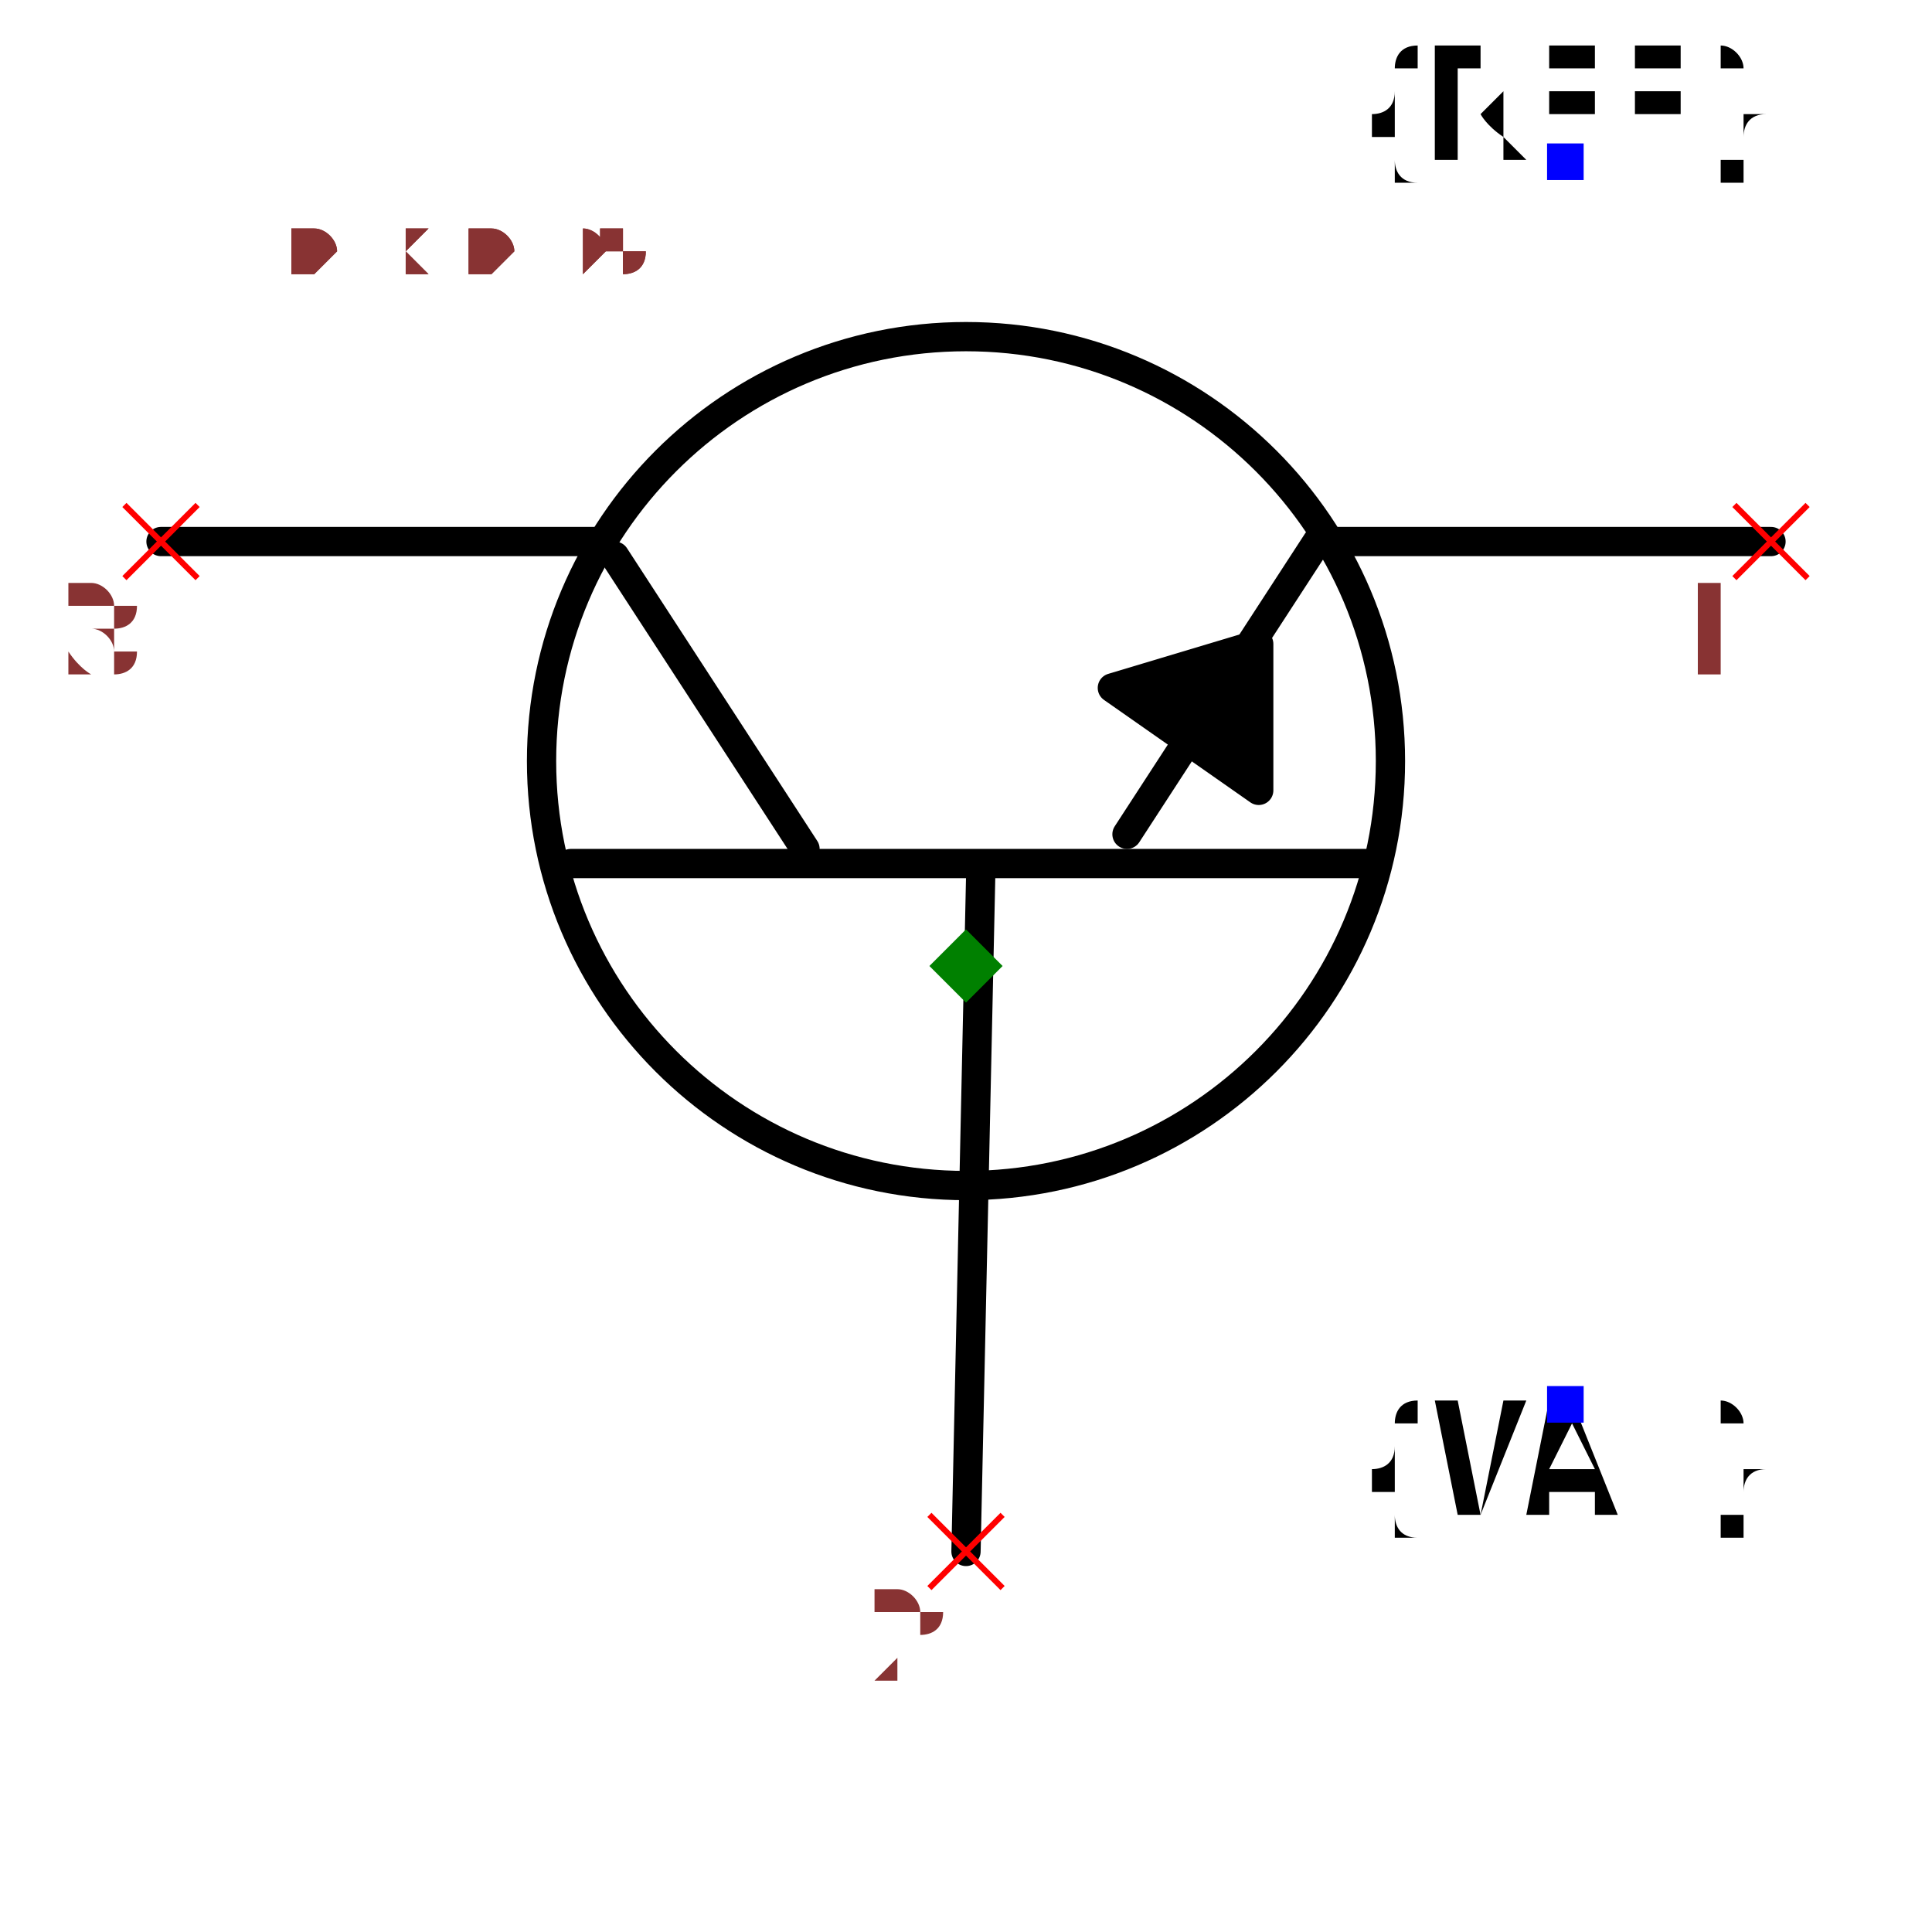
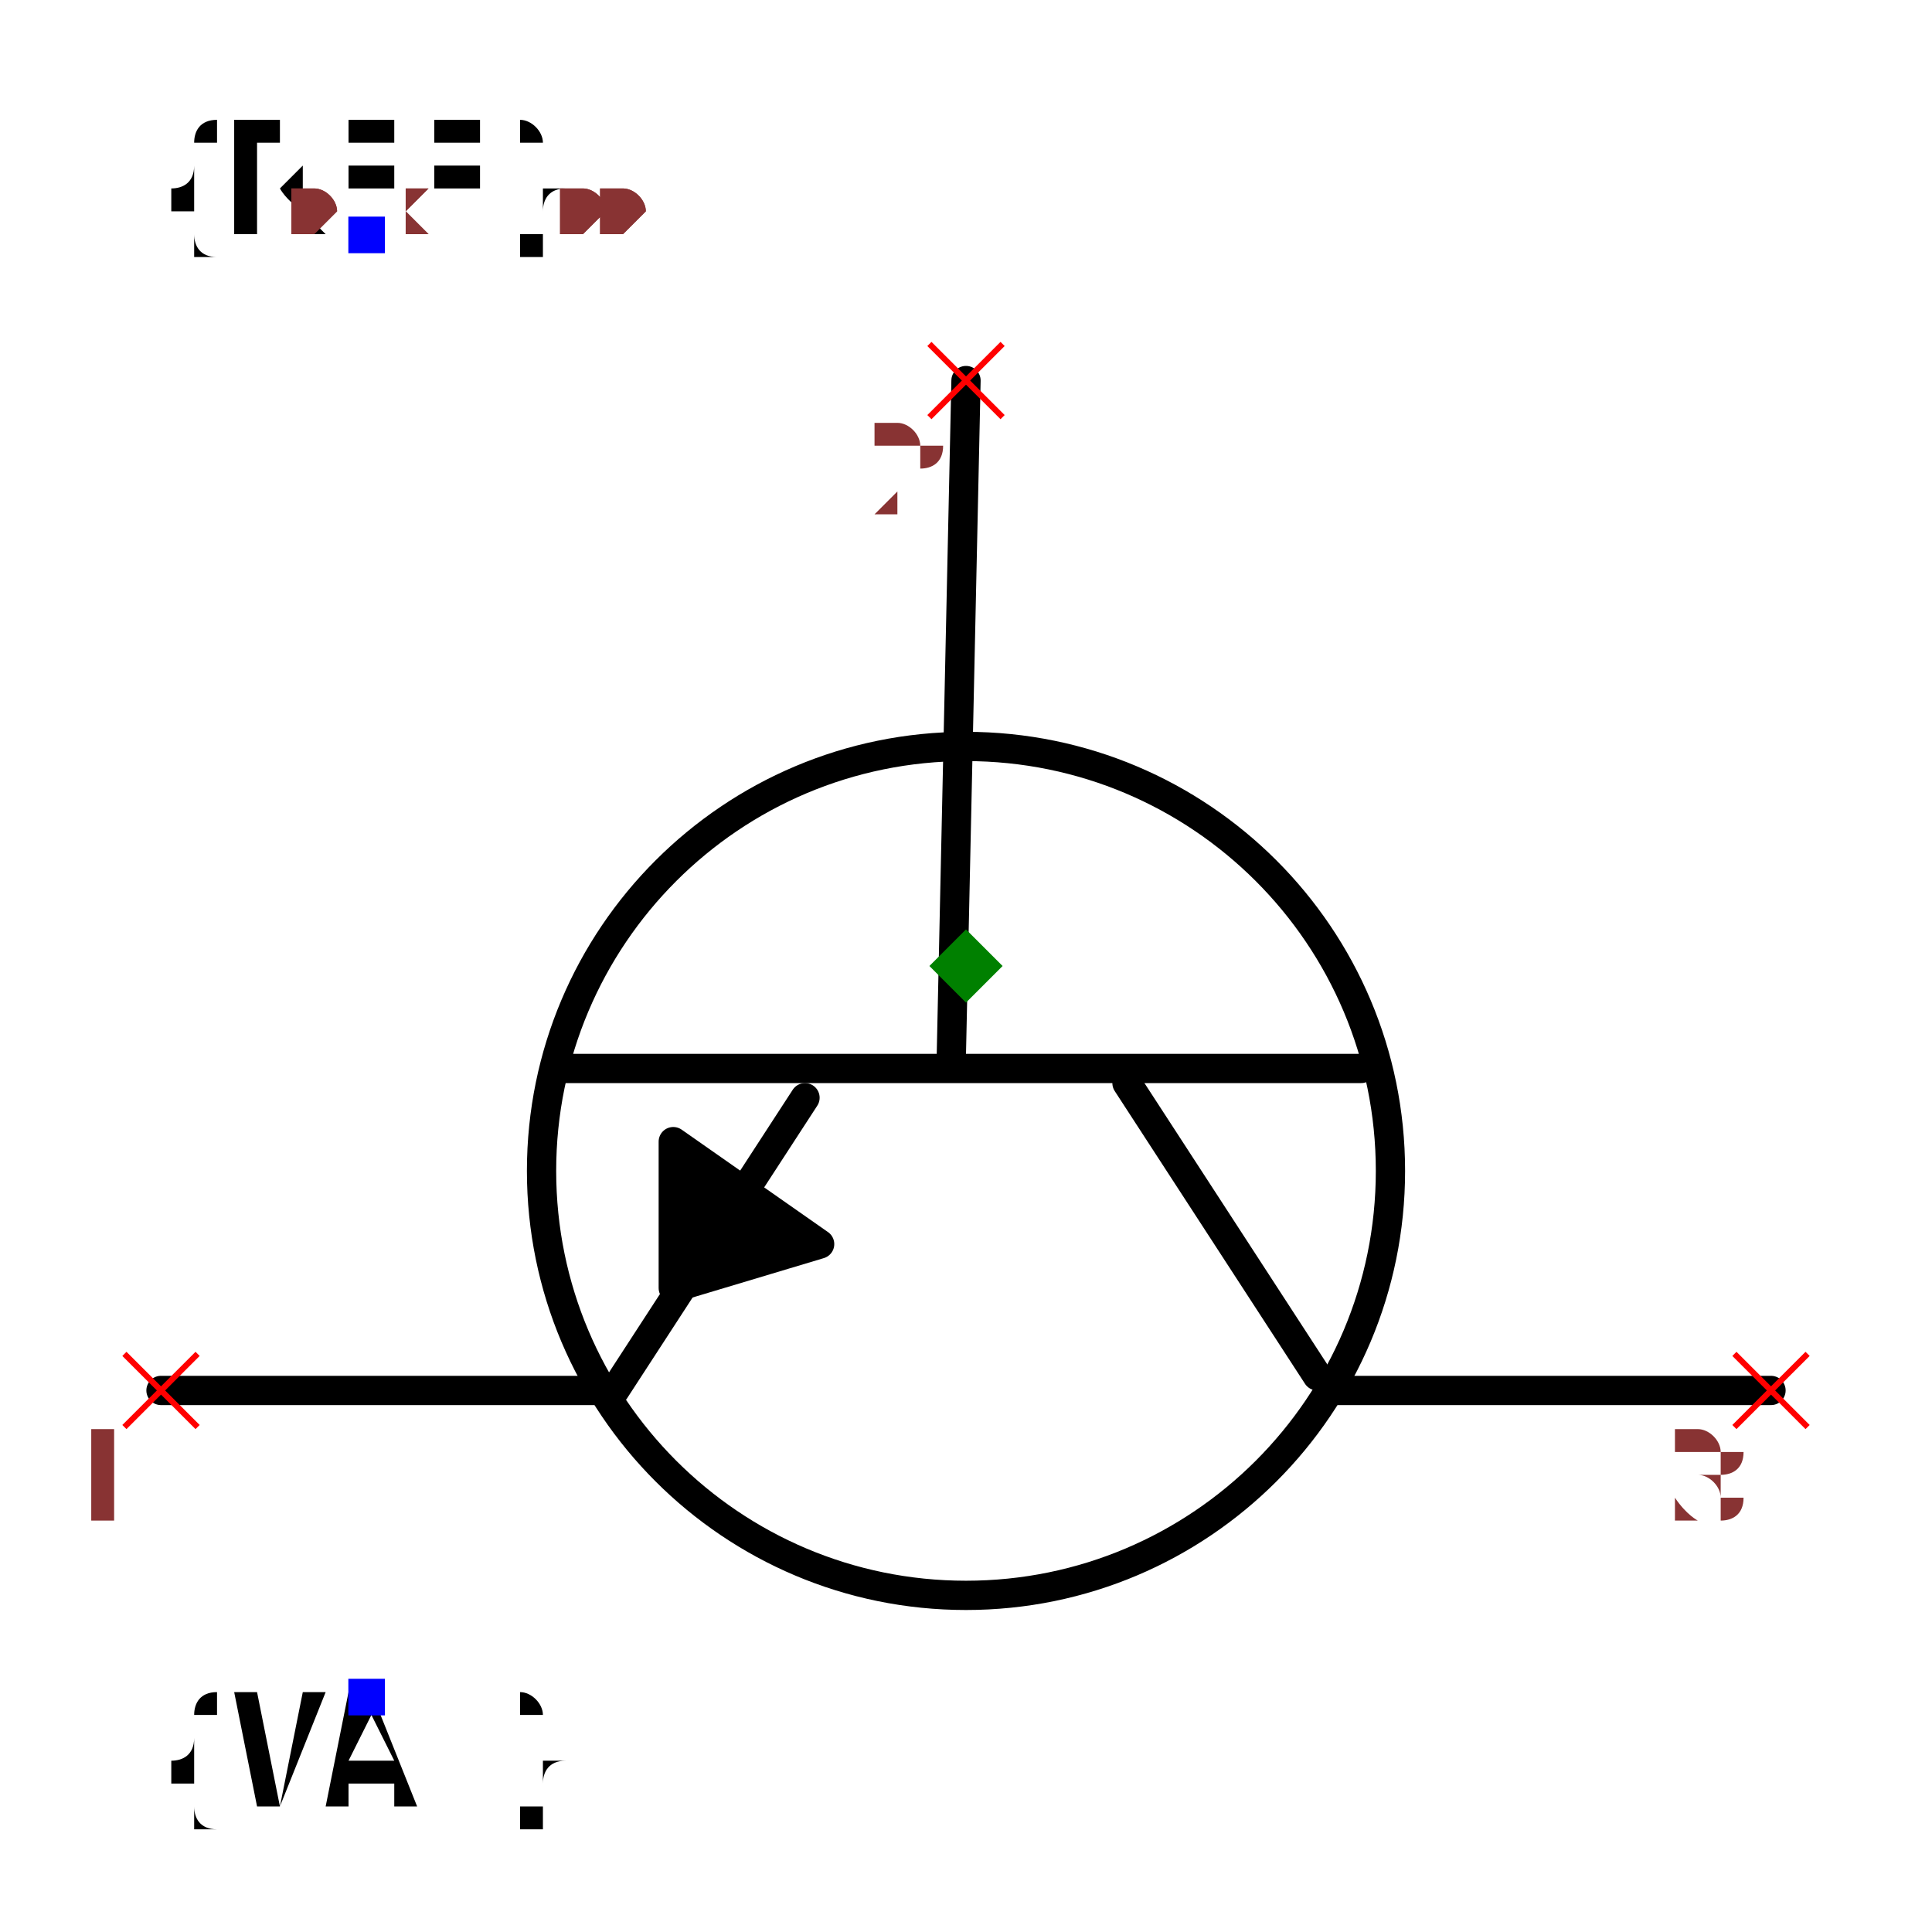
- <svg xmlns="http://www.w3.org/2000/svg" width="150" height="150" viewBox="-0.66 -0.57 1.32 1.14">
-   <path d="M-2.4492935982947065e-17,0.4 L0.01,-0.06" fill="none" stroke="black" stroke-width="0.02" stroke-linecap="round" stroke-linejoin="round" />
-   <path d="M-0.27,-0.07 L0.28,-0.07" fill="none" stroke="black" stroke-width="0.02" stroke-linecap="round" stroke-linejoin="round" />
-   <path d="M-0.24,-0.28 L-0.11,-0.08" fill="none" stroke="black" stroke-width="0.02" stroke-linecap="round" stroke-linejoin="round" />
-   <path d="M0.24,-0.29 L0.11,-0.09" fill="none" stroke="black" stroke-width="0.02" stroke-linecap="round" stroke-linejoin="round" />
-   <path d="M-0.25,-0.29 L-0.55,-0.29" fill="none" stroke="black" stroke-width="0.02" stroke-linecap="round" stroke-linejoin="round" />
-   <path d="M0.55,-0.29 L0.25,-0.29" fill="none" stroke="black" stroke-width="0.02" stroke-linecap="round" stroke-linejoin="round" />
-   <path d="M0.1,-0.19 L0.2,-0.12 L0.2,-0.22 L0.1,-0.19" fill="black" stroke="black" stroke-width="0.02" stroke-linecap="round" stroke-linejoin="round" />
-   <circle cx="8.572527594031473e-18" cy="-0.14" r="0.29" fill="none" stroke="black" stroke-width="0.02" />
-   <text x="0.409" y="-0.55" dx="0" dy="0" text-anchor="middle" style="font: 0.1px monospace; fill: black">{REF}</text>
-   <rect x="0.397" y="-0.562" width="0.025" height="0.025" fill="blue" />
-   <text x="0.409" y="0.3" dx="0" dy="0.075" text-anchor="middle" style="font: 0.1px monospace; fill: black">{VAL}</text>
-   <rect x="0.397" y="0.287" width="0.025" height="0.025" fill="blue" />
-   <line x1="-0.575" y1="-0.315" x2="-0.525" y2="-0.265" stroke="red" stroke-width="0.004" />
-   <line x1="-0.575" y1="-0.265" x2="-0.525" y2="-0.315" stroke="red" stroke-width="0.004" />
-   <text x="-0.59" y="-0.2" text-anchor="middle" style="font: 0.08px monospace; fill: #833;">3</text>
-   <line x1="0.525" y1="-0.315" x2="0.575" y2="-0.265" stroke="red" stroke-width="0.004" />
-   <line x1="0.525" y1="-0.265" x2="0.575" y2="-0.315" stroke="red" stroke-width="0.004" />
-   <text x="0.51" y="-0.2" text-anchor="middle" style="font: 0.08px monospace; fill: #833;">1</text>
-   <line x1="-0.025" y1="0.375" x2="0.025" y2="0.425" stroke="red" stroke-width="0.004" />
-   <line x1="-0.025" y1="0.425" x2="0.025" y2="0.375" stroke="red" stroke-width="0.004" />
-   <text x="-0.04" y="0.49" text-anchor="middle" style="font: 0.08px monospace; fill: #833;">2</text>
+ <svg xmlns="http://www.w3.org/2000/svg" width="150" height="150" viewBox="-0.66 -0.6 1.32 1.2">
+   <path d="M-2.4492935982947065e-17,-0.4 L-0.01,0.06" fill="none" stroke="black" stroke-width="0.02" stroke-linecap="round" stroke-linejoin="round" />
+   <path d="M0.27,0.07 L-0.28,0.07" fill="none" stroke="black" stroke-width="0.02" stroke-linecap="round" stroke-linejoin="round" />
+   <path d="M0.24,0.28 L0.11,0.08" fill="none" stroke="black" stroke-width="0.02" stroke-linecap="round" stroke-linejoin="round" />
+   <path d="M-0.24,0.29 L-0.11,0.09" fill="none" stroke="black" stroke-width="0.02" stroke-linecap="round" stroke-linejoin="round" />
+   <path d="M0.25,0.29 L0.55,0.29" fill="none" stroke="black" stroke-width="0.02" stroke-linecap="round" stroke-linejoin="round" />
+   <path d="M-0.55,0.29 L-0.25,0.29" fill="none" stroke="black" stroke-width="0.02" stroke-linecap="round" stroke-linejoin="round" />
+   <path d="M-0.1,0.19 L-0.2,0.12 L-0.2,0.22 L-0.1,0.19" fill="black" stroke="black" stroke-width="0.02" stroke-linecap="round" stroke-linejoin="round" />
+   <circle cx="8.572527594031473e-18" cy="0.14" r="0.29" fill="none" stroke="black" stroke-width="0.02" />
+   <text x="-0.409" y="-0.5" dx="0" dy="0" text-anchor="middle" style="font: 0.1px monospace; fill: black">{REF}</text>
+   <rect x="-0.422" y="-0.512" width="0.025" height="0.025" fill="blue" />
+   <text x="-0.409" y="0.5" dx="0" dy="0.075" text-anchor="middle" style="font: 0.1px monospace; fill: black">{VAL}</text>
+   <rect x="-0.422" y="0.487" width="0.025" height="0.025" fill="blue" />
+   <line x1="0.525" y1="0.265" x2="0.575" y2="0.315" stroke="red" stroke-width="0.004" />
+   <line x1="0.525" y1="0.315" x2="0.575" y2="0.265" stroke="red" stroke-width="0.004" />
+   <text x="0.51" y="0.38" text-anchor="middle" style="font: 0.08px monospace; fill: #833;">3</text>
+   <line x1="-0.575" y1="0.265" x2="-0.525" y2="0.315" stroke="red" stroke-width="0.004" />
+   <line x1="-0.575" y1="0.315" x2="-0.525" y2="0.265" stroke="red" stroke-width="0.004" />
+   <text x="-0.59" y="0.38" text-anchor="middle" style="font: 0.08px monospace; fill: #833;">1</text>
+   <line x1="-0.025" y1="-0.425" x2="0.025" y2="-0.375" stroke="red" stroke-width="0.004" />
+   <line x1="-0.025" y1="-0.375" x2="0.025" y2="-0.425" stroke="red" stroke-width="0.004" />
+   <text x="-0.04" y="-0.31" text-anchor="middle" style="font: 0.08px monospace; fill: #833;">2</text>
  <path d="M 0 -0.025 L 0.025 0 L 0 0.025 L -0.025 0 Z" fill="green" />
-   <text x="-0.55" y="-0.475" style="font: 0.05px monospace; fill: #833;">1.10 x 0.95</text>
-   <text x="-0.55" y="-0.525" dy="-0.15" style="font: 0.05px monospace; fill: #833;">3 [collector]</text>
-   <text x="-0.55" y="-0.575" dy="-0.15" style="font: 0.05px monospace; fill: #833;">1 [emitter]</text>
-   <text x="-0.55" y="-0.625" dy="-0.15" style="font: 0.05px monospace; fill: #833;">2 [base]</text>
-   <text x="-0.55" y="-0.475" style="font: 0.05px monospace; fill: #833;">1.10 x 0.95</text>
-   <text x="-0.55" y="-0.525" dy="-0.15" style="font: 0.05px monospace; fill: #833;">3 [collector]</text>
-   <text x="-0.55" y="-0.575" dy="-0.15" style="font: 0.05px monospace; fill: #833;">1 [emitter]</text>
-   <text x="-0.55" y="-0.625" dy="-0.15" style="font: 0.05px monospace; fill: #833;">2 [base]</text>
+   <text x="-0.55" y="-0.5" style="font: 0.05px monospace; fill: #833;">1.10 x 1.00</text>
+   <text x="-0.55" y="-0.55" dy="-0.15" style="font: 0.05px monospace; fill: #833;">3 [collector]</text>
+   <text x="-0.55" y="-0.6" dy="-0.15" style="font: 0.05px monospace; fill: #833;">1 [emitter]</text>
+   <text x="-0.55" y="-0.65" dy="-0.15" style="font: 0.05px monospace; fill: #833;">2 [base]</text>
+   <text x="-0.55" y="-0.5" style="font: 0.05px monospace; fill: #833;">1.10 x 1.00</text>
+   <text x="-0.55" y="-0.55" dy="-0.15" style="font: 0.05px monospace; fill: #833;">3 [collector]</text>
+   <text x="-0.55" y="-0.6" dy="-0.15" style="font: 0.05px monospace; fill: #833;">1 [emitter]</text>
+   <text x="-0.55" y="-0.65" dy="-0.15" style="font: 0.05px monospace; fill: #833;">2 [base]</text>
</svg>
